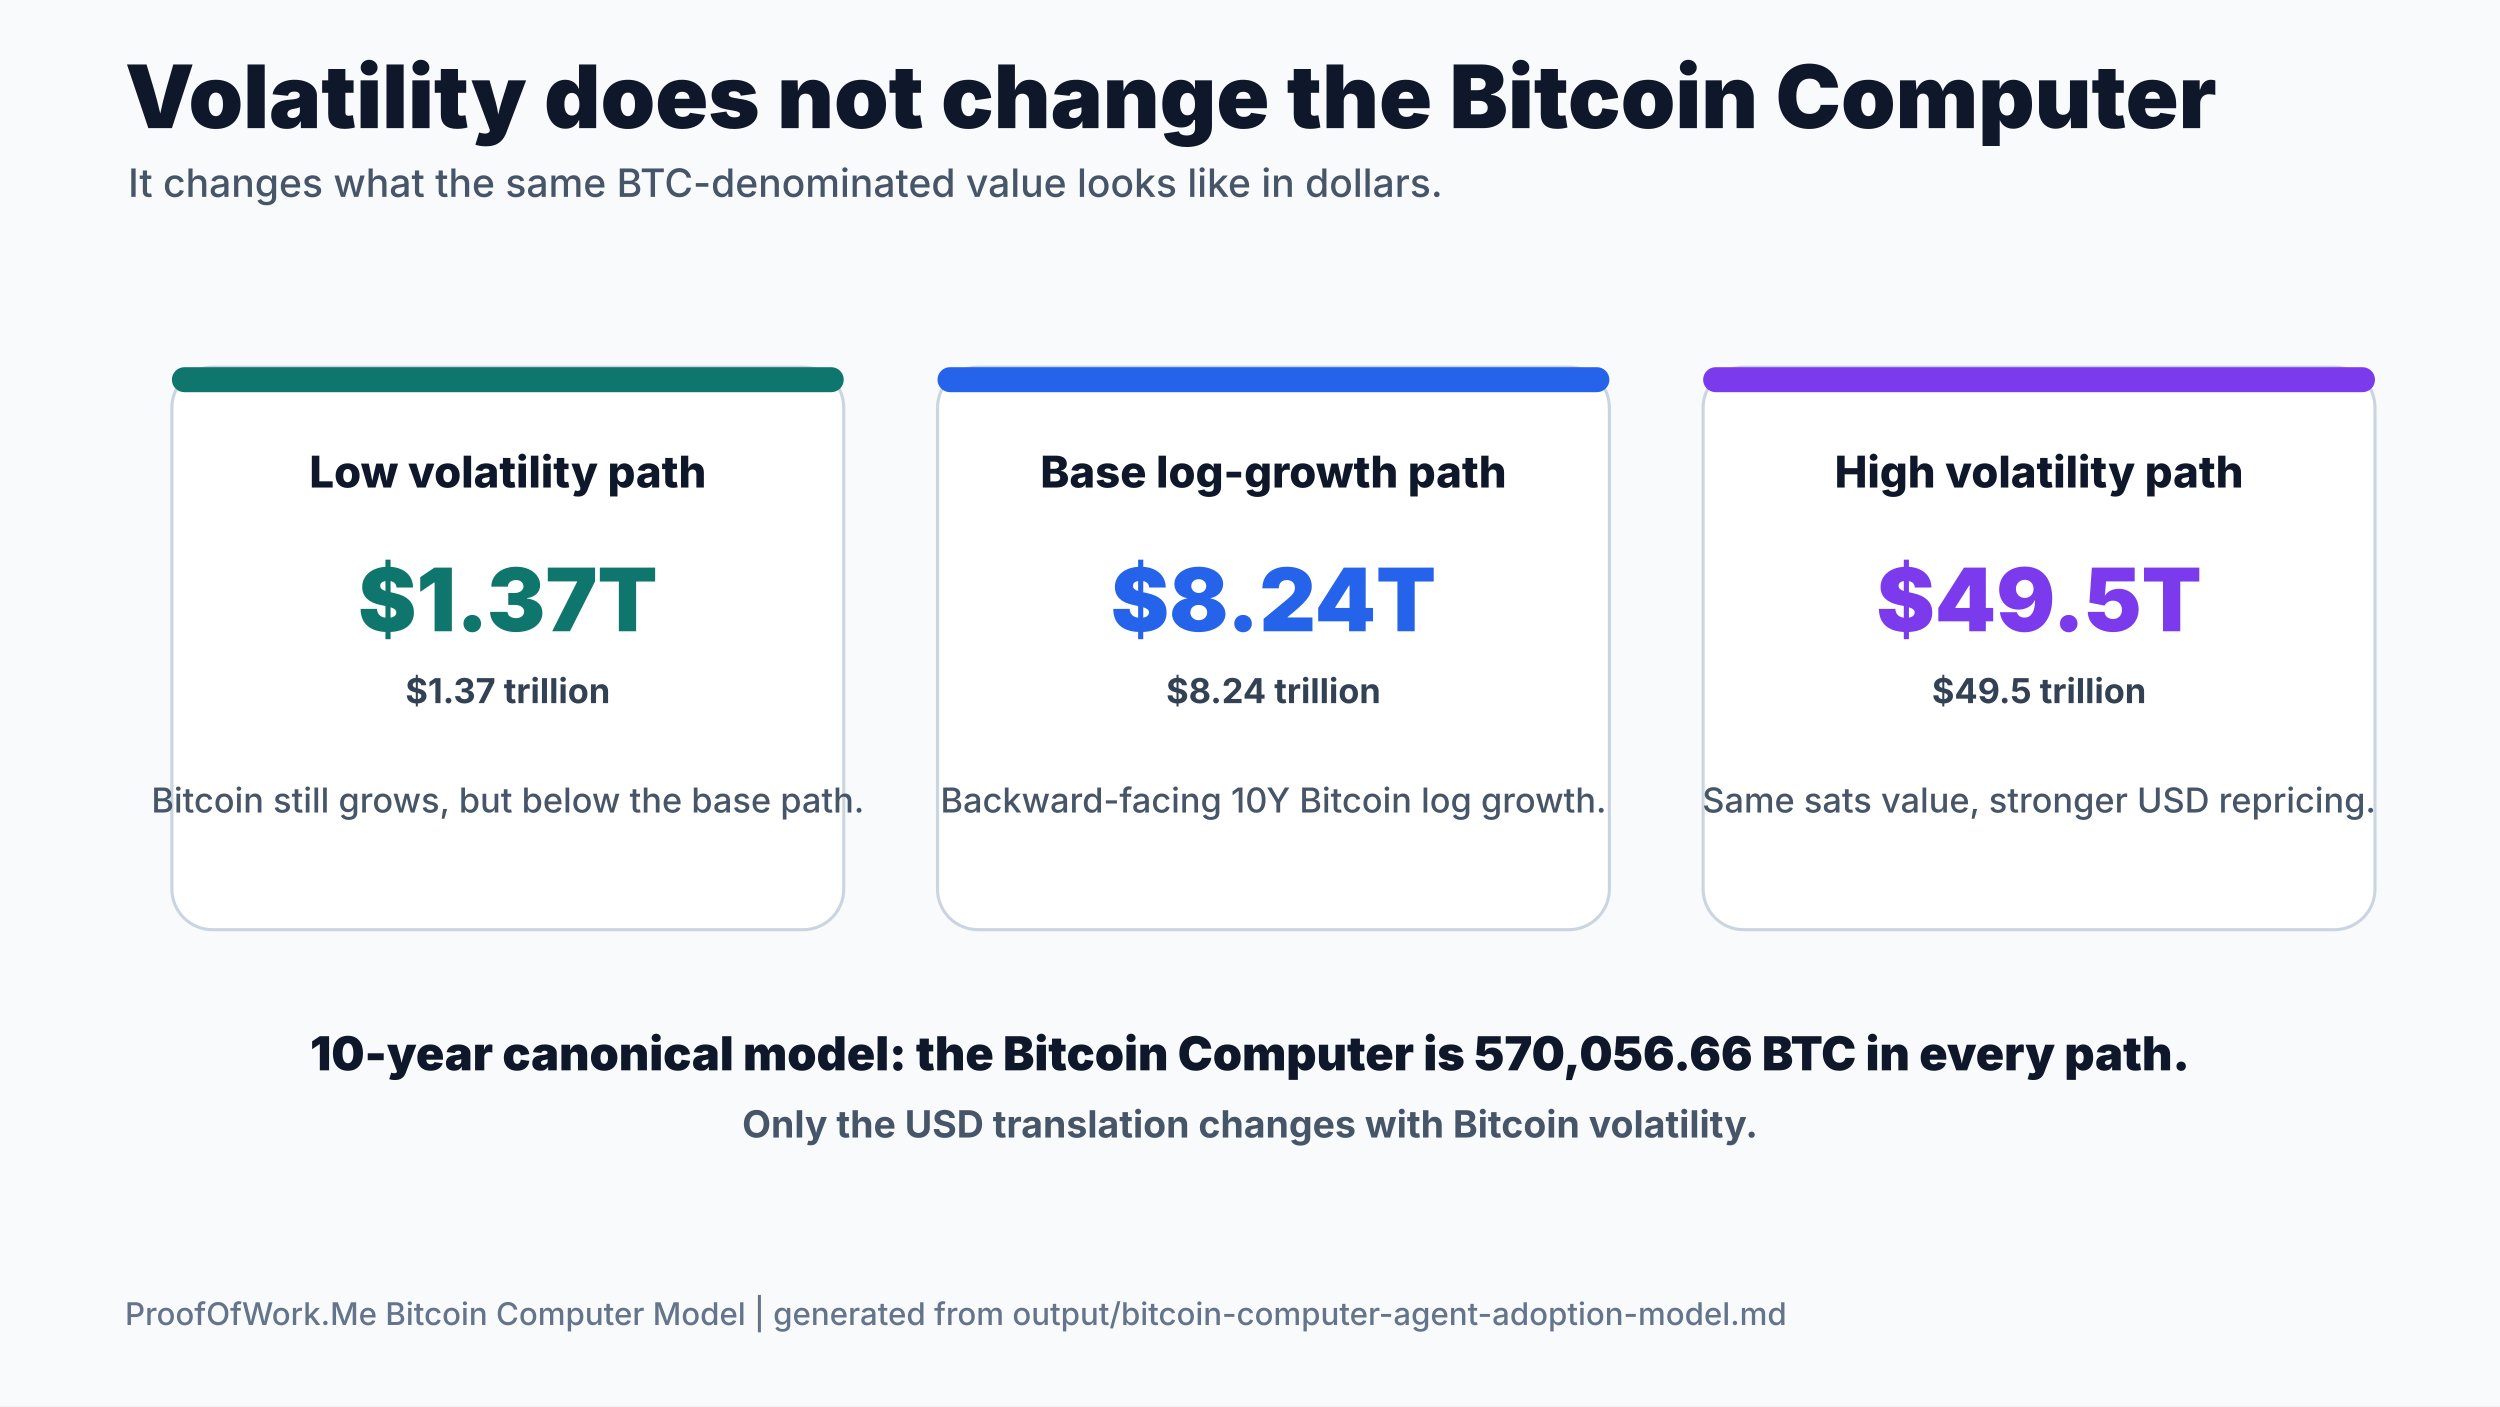
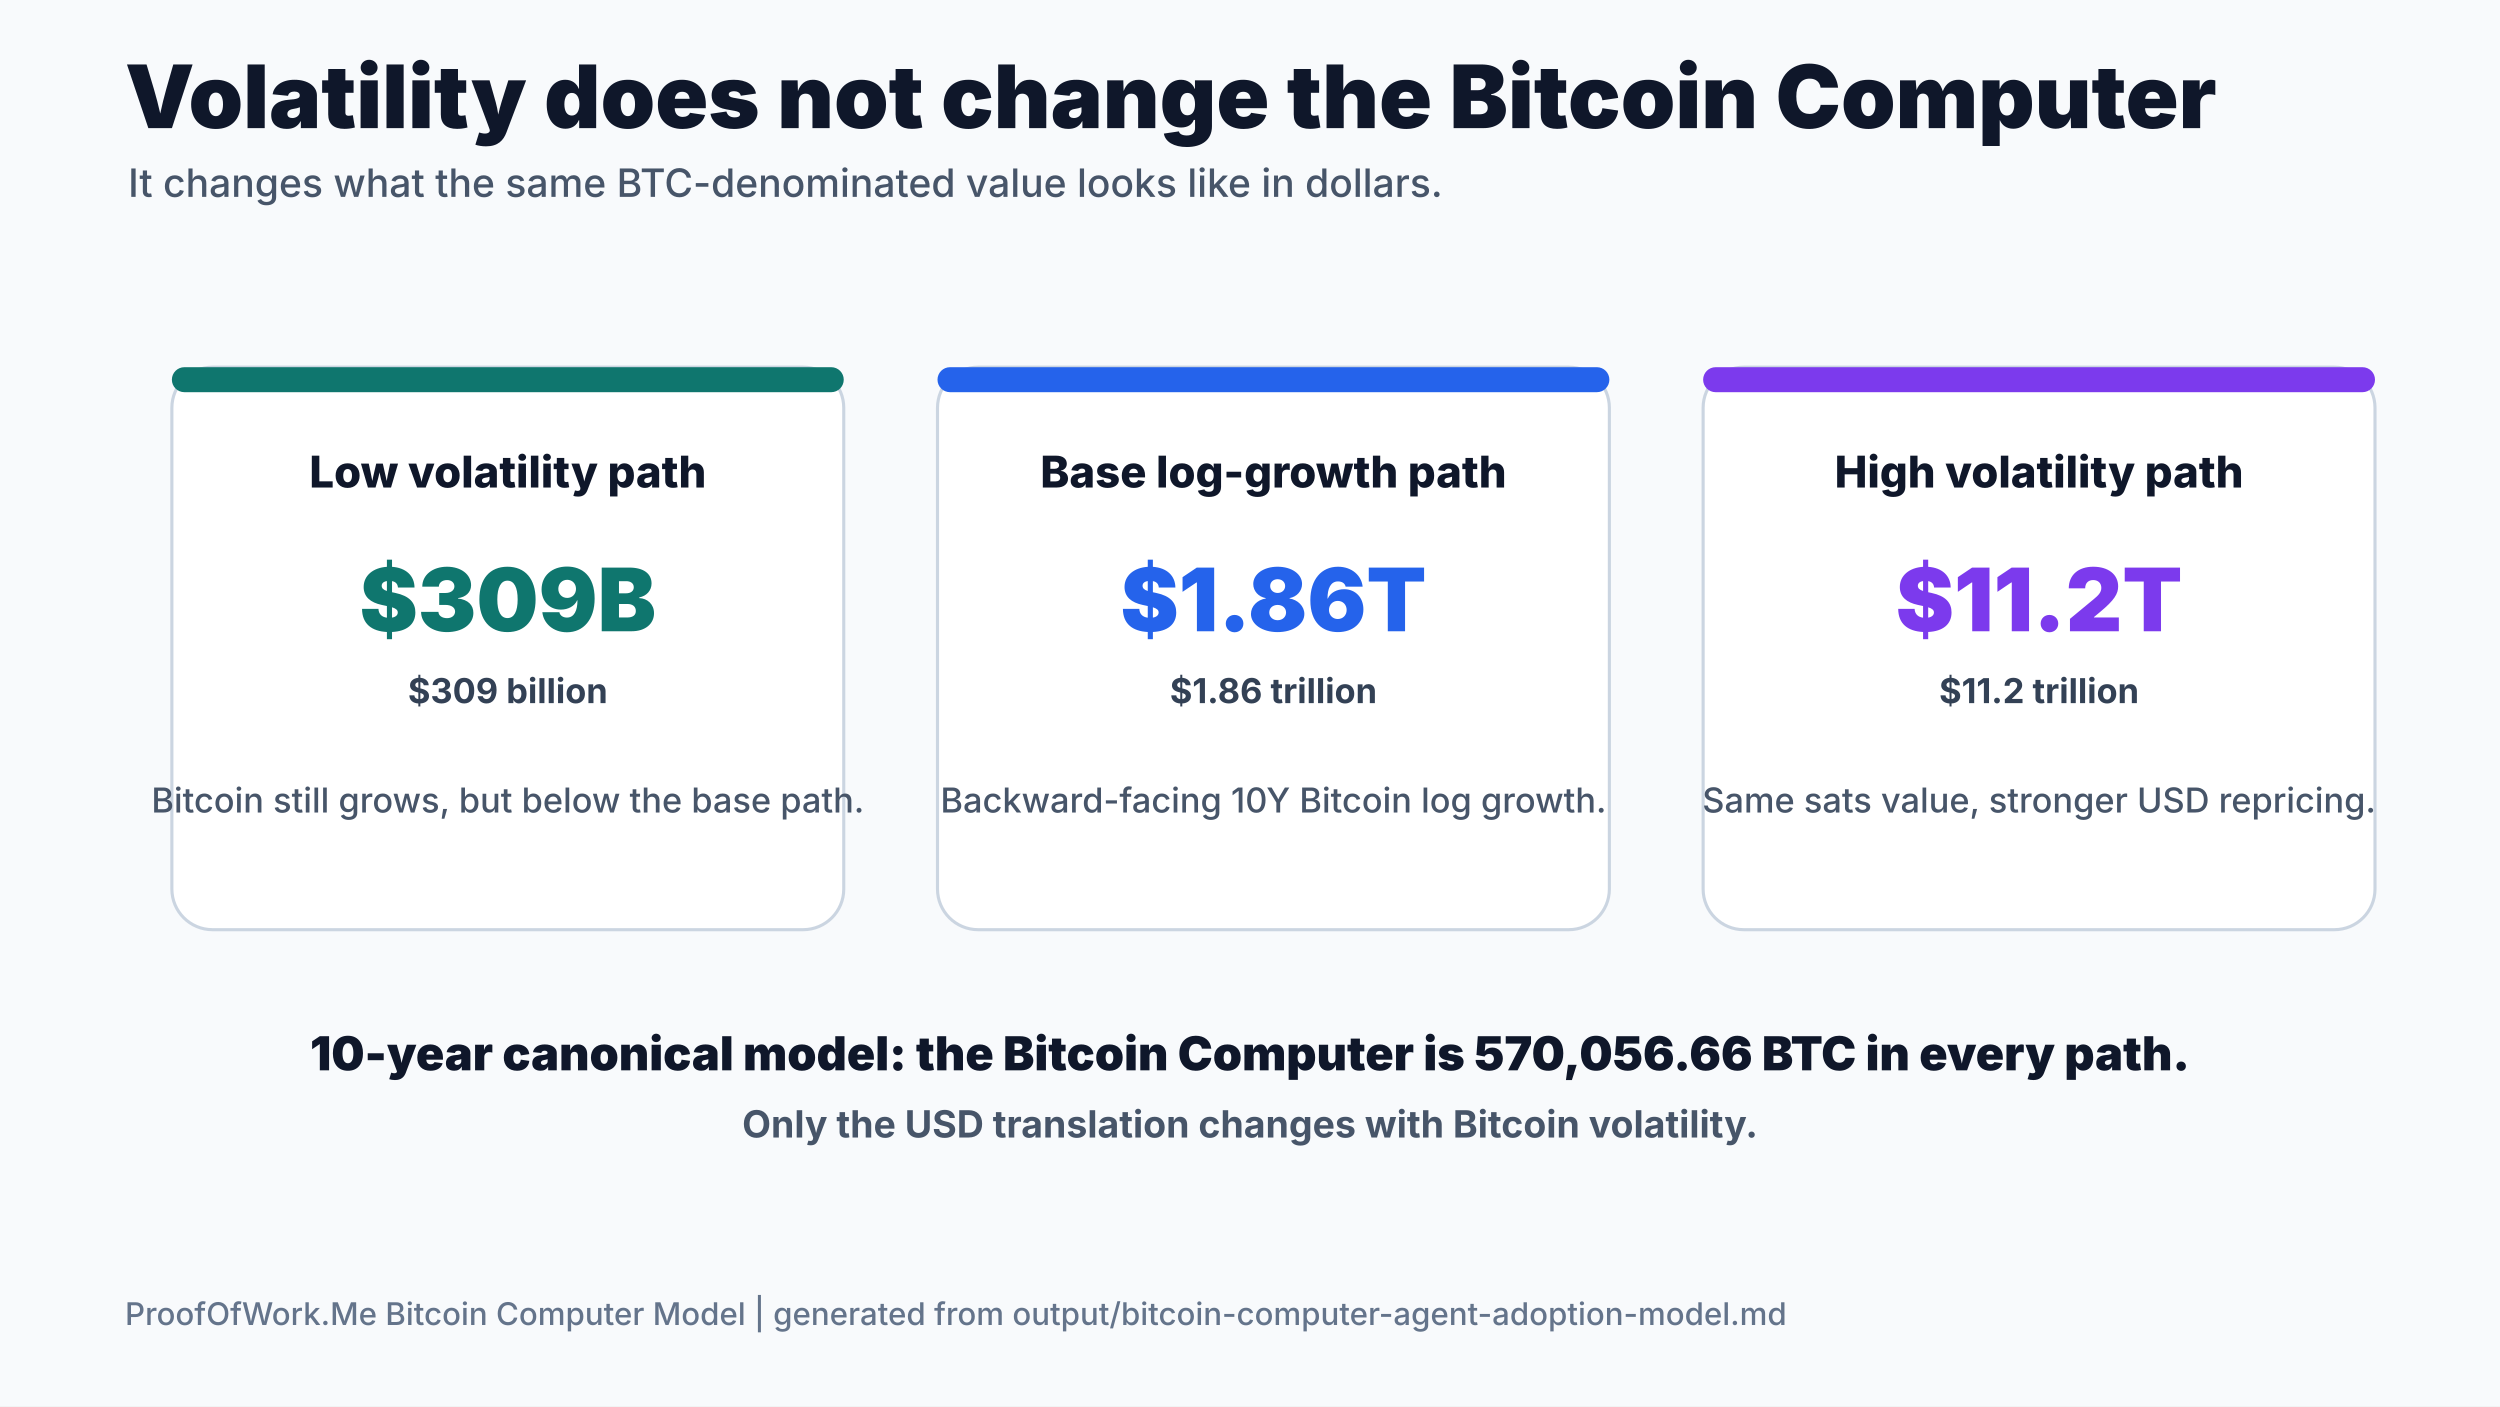
<svg xmlns="http://www.w3.org/2000/svg" width="1600" height="900" viewBox="0 0 1600 900">
  <rect width="1600" height="900" fill="#f8fafc" />
  <text x="80" y="82" text-anchor="start" font-family="Inter, ui-sans-serif, system-ui, -apple-system, BlinkMacSystemFont, Segoe UI, sans-serif" font-size="56" font-weight="850" fill="#0f172a">Volatility does not change the Bitcoin Computer</text>
  <text x="82" y="126" text-anchor="start" font-family="Inter, ui-sans-serif, system-ui, -apple-system, BlinkMacSystemFont, Segoe UI, sans-serif" font-size="25" font-weight="500" fill="#475569">It changes what the same BTC-denominated value looks like in dollars.</text>
  <rect x="110" y="235" width="430" height="360" rx="26" fill="#ffffff" stroke="#cbd5e1" stroke-width="2" />
  <rect x="110" y="235" width="430" height="16" rx="8" fill="#0f766e" />
  <text x="325" y="312" text-anchor="middle" font-family="Inter, ui-sans-serif, system-ui, -apple-system, BlinkMacSystemFont, Segoe UI, sans-serif" font-size="28" font-weight="800" fill="#0f172a">Low volatility path</text>
-   <text x="325" y="404" text-anchor="middle" font-family="Inter, ui-sans-serif, system-ui, -apple-system, BlinkMacSystemFont, Segoe UI, sans-serif" font-size="56" font-weight="900" fill="#0f766e">$1.37T</text>
-   <text x="325" y="450" text-anchor="middle" font-family="Inter, ui-sans-serif, system-ui, -apple-system, BlinkMacSystemFont, Segoe UI, sans-serif" font-size="22" font-weight="700" fill="#334155">$1.37 trillion</text>
+   <text x="325" y="404" text-anchor="middle" font-family="Inter, ui-sans-serif, system-ui, -apple-system, BlinkMacSystemFont, Segoe UI, sans-serif" font-size="56" font-weight="900" fill="#0f766e">$309B</text>
+   <text x="325" y="450" text-anchor="middle" font-family="Inter, ui-sans-serif, system-ui, -apple-system, BlinkMacSystemFont, Segoe UI, sans-serif" font-size="22" font-weight="700" fill="#334155">$309 billion</text>
  <text x="325" y="520" text-anchor="middle" font-family="Inter, ui-sans-serif, system-ui, -apple-system, BlinkMacSystemFont, Segoe UI, sans-serif" font-size="22" font-weight="500" fill="#475569">Bitcoin still grows, but below the base path.</text>
  <rect x="600" y="235" width="430" height="360" rx="26" fill="#ffffff" stroke="#cbd5e1" stroke-width="2" />
  <rect x="600" y="235" width="430" height="16" rx="8" fill="#2563eb" />
  <text x="815" y="312" text-anchor="middle" font-family="Inter, ui-sans-serif, system-ui, -apple-system, BlinkMacSystemFont, Segoe UI, sans-serif" font-size="28" font-weight="800" fill="#0f172a">Base log-growth path</text>
-   <text x="815" y="404" text-anchor="middle" font-family="Inter, ui-sans-serif, system-ui, -apple-system, BlinkMacSystemFont, Segoe UI, sans-serif" font-size="56" font-weight="900" fill="#2563eb">$8.24T</text>
-   <text x="815" y="450" text-anchor="middle" font-family="Inter, ui-sans-serif, system-ui, -apple-system, BlinkMacSystemFont, Segoe UI, sans-serif" font-size="22" font-weight="700" fill="#334155">$8.24 trillion</text>
+   <text x="815" y="404" text-anchor="middle" font-family="Inter, ui-sans-serif, system-ui, -apple-system, BlinkMacSystemFont, Segoe UI, sans-serif" font-size="56" font-weight="900" fill="#2563eb">$1.86T</text>
+   <text x="815" y="450" text-anchor="middle" font-family="Inter, ui-sans-serif, system-ui, -apple-system, BlinkMacSystemFont, Segoe UI, sans-serif" font-size="22" font-weight="700" fill="#334155">$1.86 trillion</text>
  <text x="815" y="520" text-anchor="middle" font-family="Inter, ui-sans-serif, system-ui, -apple-system, BlinkMacSystemFont, Segoe UI, sans-serif" font-size="22" font-weight="500" fill="#475569">Backward-facing 10Y Bitcoin log growth.</text>
  <rect x="1090" y="235" width="430" height="360" rx="26" fill="#ffffff" stroke="#cbd5e1" stroke-width="2" />
  <rect x="1090" y="235" width="430" height="16" rx="8" fill="#7c3aed" />
  <text x="1305" y="312" text-anchor="middle" font-family="Inter, ui-sans-serif, system-ui, -apple-system, BlinkMacSystemFont, Segoe UI, sans-serif" font-size="28" font-weight="800" fill="#0f172a">High volatility path</text>
-   <text x="1305" y="404" text-anchor="middle" font-family="Inter, ui-sans-serif, system-ui, -apple-system, BlinkMacSystemFont, Segoe UI, sans-serif" font-size="56" font-weight="900" fill="#7c3aed">$49.5T</text>
-   <text x="1305" y="450" text-anchor="middle" font-family="Inter, ui-sans-serif, system-ui, -apple-system, BlinkMacSystemFont, Segoe UI, sans-serif" font-size="22" font-weight="700" fill="#334155">$49.5 trillion</text>
+   <text x="1305" y="404" text-anchor="middle" font-family="Inter, ui-sans-serif, system-ui, -apple-system, BlinkMacSystemFont, Segoe UI, sans-serif" font-size="56" font-weight="900" fill="#7c3aed">$11.2T</text>
+   <text x="1305" y="450" text-anchor="middle" font-family="Inter, ui-sans-serif, system-ui, -apple-system, BlinkMacSystemFont, Segoe UI, sans-serif" font-size="22" font-weight="700" fill="#334155">$11.2 trillion</text>
  <text x="1305" y="520" text-anchor="middle" font-family="Inter, ui-sans-serif, system-ui, -apple-system, BlinkMacSystemFont, Segoe UI, sans-serif" font-size="22" font-weight="500" fill="#475569">Same sats value, stronger USD repricing.</text>
  <text x="800" y="685" text-anchor="middle" font-family="Inter, ui-sans-serif, system-ui, -apple-system, BlinkMacSystemFont, Segoe UI, sans-serif" font-size="30" font-weight="850" fill="#0f172a">10-year canonical model: the Bitcoin Computer is 570,056.66 BTC in every path.</text>
  <text x="800" y="728" text-anchor="middle" font-family="Inter, ui-sans-serif, system-ui, -apple-system, BlinkMacSystemFont, Segoe UI, sans-serif" font-size="24" font-weight="650" fill="#475569">Only the USD translation changes with Bitcoin volatility.</text>
  <text x="80" y="848" text-anchor="start" font-family="Inter, ui-sans-serif, system-ui, -apple-system, BlinkMacSystemFont, Segoe UI, sans-serif" font-size="20" font-weight="500" fill="#64748b">ProofOfWork.Me Bitcoin Computer Model | generated from output/bitcoin-computer-agent-adoption-model.md</text>
</svg>
